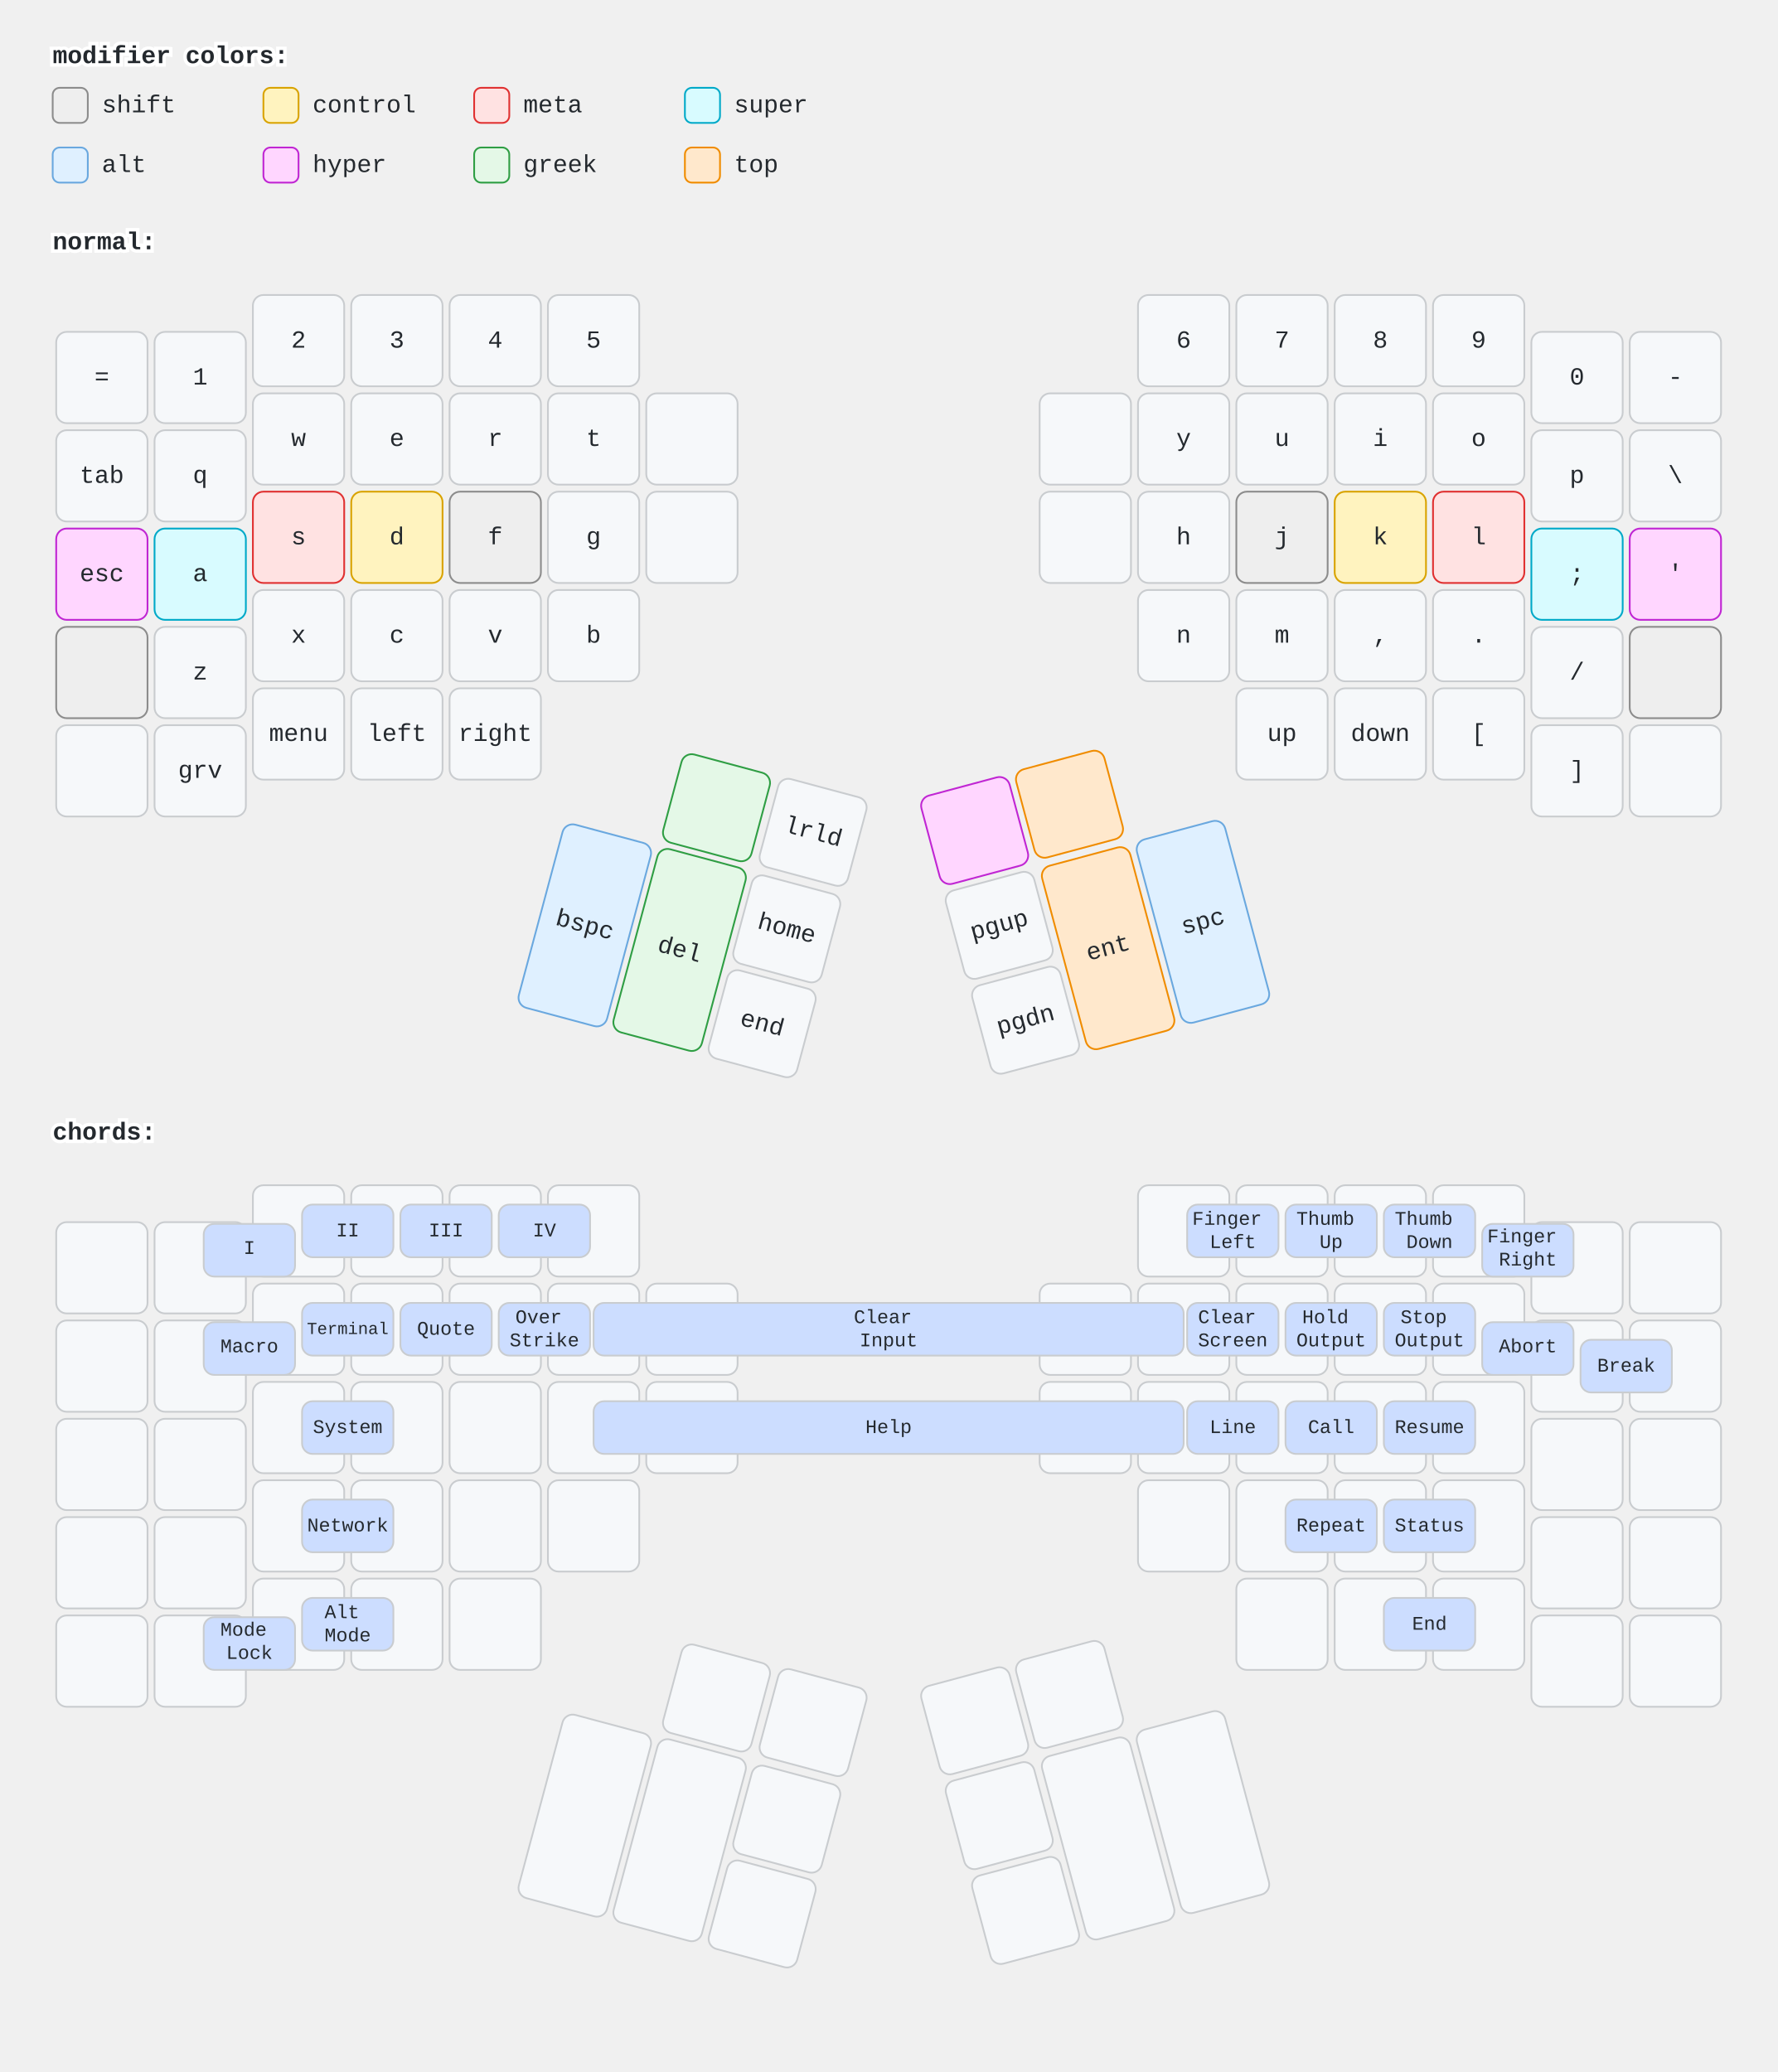
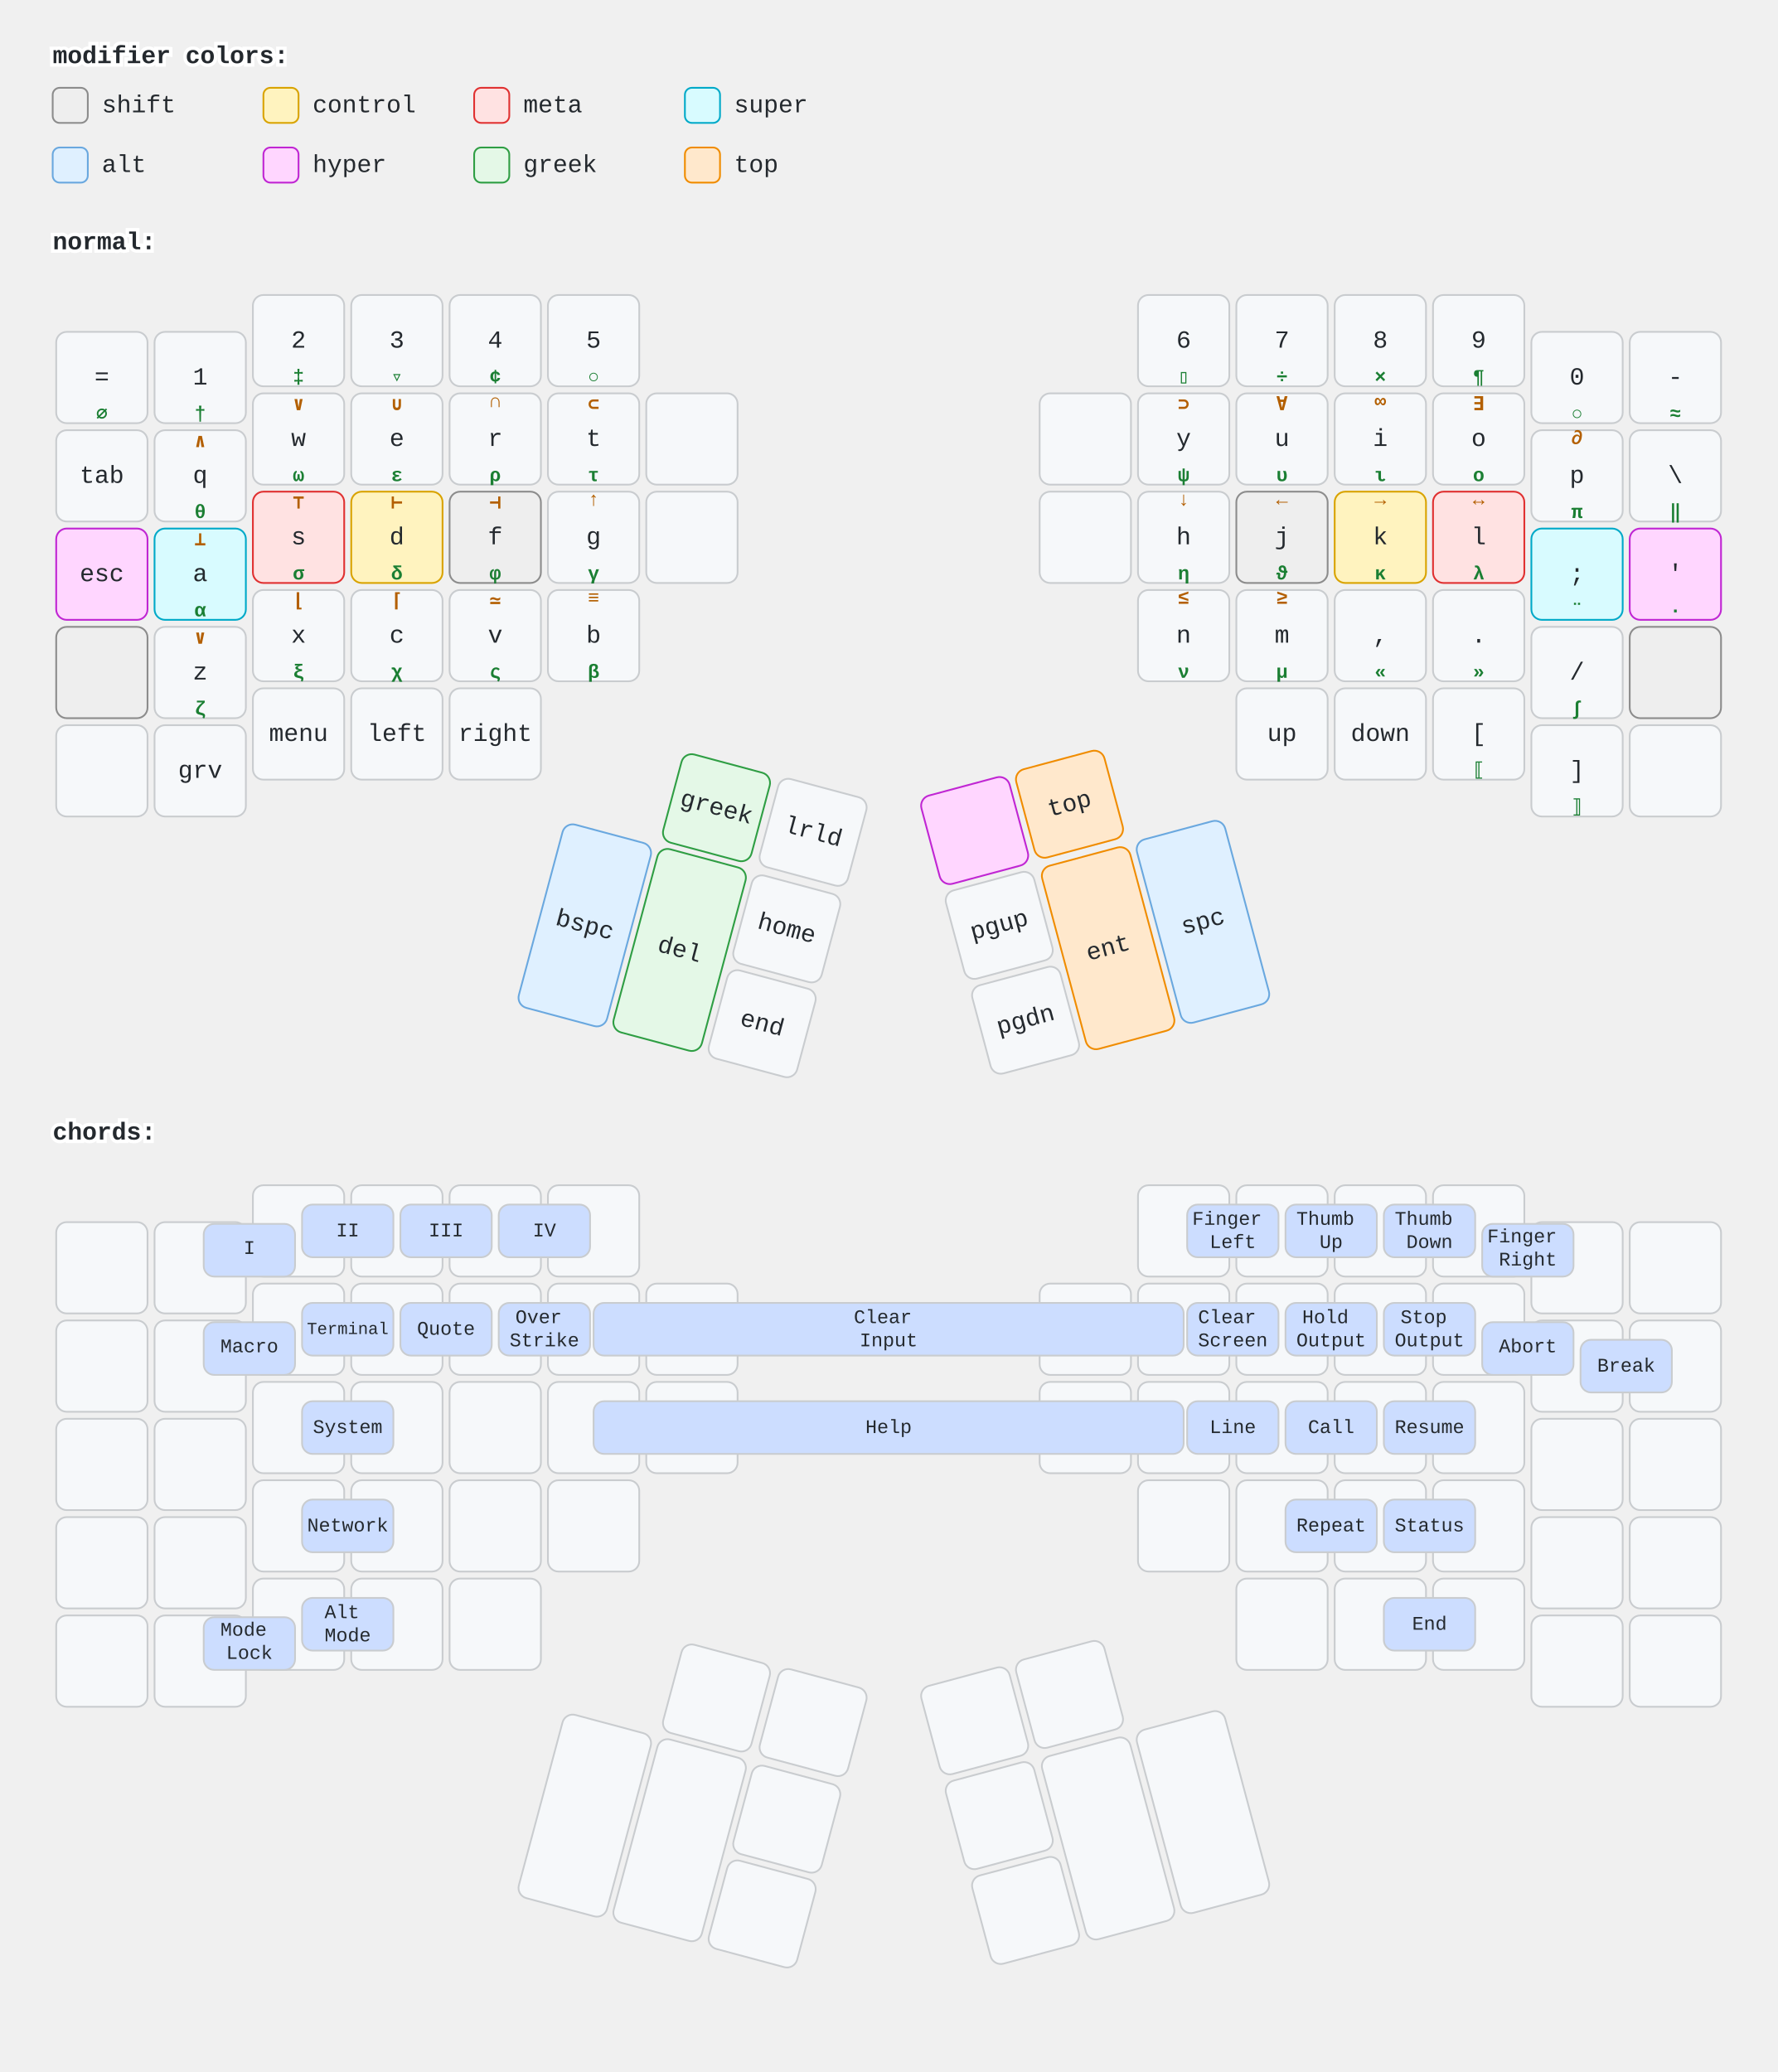
<svg xmlns="http://www.w3.org/2000/svg" width="1012" height="1180" viewBox="0 -110 1012 1180" class="keymap">
  <style>/* inherit to force styles through use tags */
svg path {
    fill: inherit;
}

/* font and background color specifications */
svg.keymap {
    font-family: SFMono-Regular,Consolas,Liberation Mono,Menlo,monospace;
    font-size: 14px;
    font-kerning: normal;
    text-rendering: optimizeLegibility;
    fill: #24292e;
}

/* default key styling */
rect.key {
    fill: #f6f8fa;
}

rect.key, rect.combo {
    stroke: #c9cccf;
    stroke-width: 1;
}

/* default key side styling, only used is draw_key_sides is set */
rect.side {
    filter: brightness(90%);
}

/* color accent for combo boxes */
rect.combo, rect.combo-separate {
    fill: #cdf;
}

/* color accent for held keys */
rect.held, rect.combo.held {
    fill: #fdd;
}

/* color accent for ghost (optional) keys */
rect.ghost, rect.combo.ghost {
    stroke-dasharray: 4, 4;
    stroke-width: 2;
}

text {
    text-anchor: middle;
    dominant-baseline: middle;
}

/* styling for layer labels */
text.label {
    font-weight: bold;
    text-anchor: start;
    stroke: white;
    stroke-width: 4;
    paint-order: stroke;
}

/* styling for optional footer */
text.footer {
    text-anchor: end;
    dominant-baseline: auto;
    stroke: white;
    stroke-width: 4;
    paint-order: stroke;
}

/* styling for combo tap, and key non-tap label text */
text.combo, text.hold, text.shifted, text.left, text.right {
    font-size: 11px;
}

text.hold {
    text-anchor: middle;
    dominant-baseline: auto;
}

text.shifted {
    text-anchor: middle;
    dominant-baseline: hanging;
}

text.left {
    text-anchor: start;
}

text.right {
    text-anchor: end;
}

text.layer-activator {
    text-decoration: underline;
}

/* styling for hold/shifted label text in combo box */
text.combo.hold, text.combo.shifted, text.combo.left, text.combo.right {
    font-size: 8px;
}

/* lighter symbol for transparent keys */
text.trans {
    fill: #7b7e81;
}

/* styling for combo dendrons */
path.combo {
    stroke-width: 1;
    stroke: gray;
    fill: none;
}

/* Start Tabler Icons Cleanup */
/* cannot use height/width with glyphs */
.icon-tabler &gt; path {
    fill: inherit;
    stroke: inherit;
    stroke-width: 2;
}
/* hide tabler's default box */
.icon-tabler &gt; path[stroke="none"][fill="none"] {
    visibility: hidden;
}
/* End Tabler Icons Cleanup */

rect.mod-shift { fill: #eeeeee; stroke: #8c8c8c; }
rect.mod-control { fill: #fff3bf; stroke: #d9a300; }
rect.mod-meta { fill: #ffe2e2; stroke: #e03131; }
rect.mod-super { fill: #d8fbff; stroke: #00a9c8; }
rect.mod-alt { fill: #dff0ff; stroke: #6aa8df; }
rect.mod-hyper { fill: #ffd6ff; stroke: #c026d3; }
rect.mod-greek { fill: #e4f8e7; stroke: #2f9e44; }
- rect.mod-top { fill: #ffe8cc; stroke: #f08c00; }</style>
+ rect.mod-top { fill: #ffe8cc; stroke: #f08c00; }
+ text.greek-legend { fill: #1b7f33; font-weight: 700; }
+ text.top-legend { fill: #b35f00; font-weight: 700; }</style>
  <g transform="translate(30, -78)" class="modifier-legend">
    <text x="0" y="0" class="label">modifier colors:</text>
    <rect x="0" y="18" width="20" height="20" rx="4" ry="4" fill="#eeeeee" stroke="#8c8c8c" stroke-width="1" />
    <text x="28" y="28" style="text-anchor:start; dominant-baseline:middle">shift</text>
    <rect x="120" y="18" width="20" height="20" rx="4" ry="4" fill="#fff3bf" stroke="#d9a300" stroke-width="1" />
    <text x="148" y="28" style="text-anchor:start; dominant-baseline:middle">control</text>
    <rect x="240" y="18" width="20" height="20" rx="4" ry="4" fill="#ffe2e2" stroke="#e03131" stroke-width="1" />
    <text x="268" y="28" style="text-anchor:start; dominant-baseline:middle">meta</text>
    <rect x="360" y="18" width="20" height="20" rx="4" ry="4" fill="#d8fbff" stroke="#00a9c8" stroke-width="1" />
    <text x="388" y="28" style="text-anchor:start; dominant-baseline:middle">super</text>
    <rect x="0" y="52" width="20" height="20" rx="4" ry="4" fill="#dff0ff" stroke="#6aa8df" stroke-width="1" />
    <text x="28" y="62" style="text-anchor:start; dominant-baseline:middle">alt</text>
    <rect x="120" y="52" width="20" height="20" rx="4" ry="4" fill="#ffd6ff" stroke="#c026d3" stroke-width="1" />
    <text x="148" y="62" style="text-anchor:start; dominant-baseline:middle">hyper</text>
    <rect x="240" y="52" width="20" height="20" rx="4" ry="4" fill="#e4f8e7" stroke="#2f9e44" stroke-width="1" />
    <text x="268" y="62" style="text-anchor:start; dominant-baseline:middle">greek</text>
    <rect x="360" y="52" width="20" height="20" rx="4" ry="4" fill="#ffe8cc" stroke="#f08c00" stroke-width="1" />
    <text x="388" y="62" style="text-anchor:start; dominant-baseline:middle">top</text>
  </g>
  <g transform="translate(30, 0)" class="layer-normal">
    <text x="0" y="28" class="label" id="normal">normal:</text>
    <g transform="translate(0, 56)">
      <g transform="translate(28, 49)" class="key keypos-0">
        <rect rx="6" ry="6" x="-26" y="-26" width="52" height="52" class="key" />
        <text x="0" y="0" class="key tap">=</text>
+         <text x="0" y="24" class="key hold greek-legend">∅</text>
      </g>
      <g transform="translate(84, 49)" class="key keypos-1">
        <rect rx="6" ry="6" x="-26" y="-26" width="52" height="52" class="key" />
        <text x="0" y="0" class="key tap">1</text>
+         <text x="0" y="24" class="key hold greek-legend">†</text>
      </g>
      <g transform="translate(140, 28)" class="key keypos-2">
        <rect rx="6" ry="6" x="-26" y="-26" width="52" height="52" class="key" />
        <text x="0" y="0" class="key tap">2</text>
+         <text x="0" y="24" class="key hold greek-legend">‡</text>
      </g>
      <g transform="translate(196, 28)" class="key keypos-3">
        <rect rx="6" ry="6" x="-26" y="-26" width="52" height="52" class="key" />
        <text x="0" y="0" class="key tap">3</text>
+         <text x="0" y="24" class="key hold greek-legend">▿</text>
      </g>
      <g transform="translate(252, 28)" class="key keypos-4">
        <rect rx="6" ry="6" x="-26" y="-26" width="52" height="52" class="key" />
        <text x="0" y="0" class="key tap">4</text>
+         <text x="0" y="24" class="key hold greek-legend">¢</text>
      </g>
      <g transform="translate(308, 28)" class="key keypos-5">
        <rect rx="6" ry="6" x="-26" y="-26" width="52" height="52" class="key" />
        <text x="0" y="0" class="key tap">5</text>
+         <text x="0" y="24" class="key hold greek-legend">○</text>
      </g>
      <g transform="translate(644, 28)" class="key keypos-6">
        <rect rx="6" ry="6" x="-26" y="-26" width="52" height="52" class="key" />
        <text x="0" y="0" class="key tap">6</text>
+         <text x="0" y="24" class="key hold greek-legend">▯</text>
      </g>
      <g transform="translate(700, 28)" class="key keypos-7">
        <rect rx="6" ry="6" x="-26" y="-26" width="52" height="52" class="key" />
        <text x="0" y="0" class="key tap">7</text>
+         <text x="0" y="24" class="key hold greek-legend">÷</text>
      </g>
      <g transform="translate(756, 28)" class="key keypos-8">
        <rect rx="6" ry="6" x="-26" y="-26" width="52" height="52" class="key" />
        <text x="0" y="0" class="key tap">8</text>
+         <text x="0" y="24" class="key hold greek-legend">×</text>
      </g>
      <g transform="translate(812, 28)" class="key keypos-9">
        <rect rx="6" ry="6" x="-26" y="-26" width="52" height="52" class="key" />
        <text x="0" y="0" class="key tap">9</text>
+         <text x="0" y="24" class="key hold greek-legend">¶</text>
      </g>
      <g transform="translate(868, 49)" class="key keypos-10">
        <rect rx="6" ry="6" x="-26" y="-26" width="52" height="52" class="key" />
        <text x="0" y="0" class="key tap">0</text>
+         <text x="0" y="24" class="key hold greek-legend">○</text>
      </g>
      <g transform="translate(924, 49)" class="key keypos-11">
        <rect rx="6" ry="6" x="-26" y="-26" width="52" height="52" class="key" />
        <text x="0" y="0" class="key tap">-</text>
+         <text x="0" y="24" class="key hold greek-legend">≈</text>
      </g>
      <g transform="translate(28, 105)" class="key keypos-12">
        <rect rx="6" ry="6" x="-26" y="-26" width="52" height="52" class="key" />
        <text x="0" y="0" class="key tap">tab</text>
      </g>
      <g transform="translate(84, 105)" class="key keypos-13">
        <rect rx="6" ry="6" x="-26" y="-26" width="52" height="52" class="key" />
        <text x="0" y="0" class="key tap">q</text>
+         <text x="0" y="24" class="key hold greek-legend">θ</text>
+         <text x="0" y="-24" class="key shifted top-legend">∧</text>
      </g>
      <g transform="translate(140, 84)" class="key keypos-14">
        <rect rx="6" ry="6" x="-26" y="-26" width="52" height="52" class="key" />
        <text x="0" y="0" class="key tap">w</text>
+         <text x="0" y="24" class="key hold greek-legend">ω</text>
+         <text x="0" y="-24" class="key shifted top-legend">∨</text>
      </g>
      <g transform="translate(196, 84)" class="key keypos-15">
        <rect rx="6" ry="6" x="-26" y="-26" width="52" height="52" class="key" />
        <text x="0" y="0" class="key tap">e</text>
+         <text x="0" y="24" class="key hold greek-legend">ε</text>
+         <text x="0" y="-24" class="key shifted top-legend">∪</text>
      </g>
      <g transform="translate(252, 84)" class="key keypos-16">
        <rect rx="6" ry="6" x="-26" y="-26" width="52" height="52" class="key" />
        <text x="0" y="0" class="key tap">r</text>
+         <text x="0" y="24" class="key hold greek-legend">ρ</text>
+         <text x="0" y="-24" class="key shifted top-legend">∩</text>
      </g>
      <g transform="translate(308, 84)" class="key keypos-17">
        <rect rx="6" ry="6" x="-26" y="-26" width="52" height="52" class="key" />
        <text x="0" y="0" class="key tap">t</text>
+         <text x="0" y="24" class="key hold greek-legend">τ</text>
+         <text x="0" y="-24" class="key shifted top-legend">⊂</text>
      </g>
      <g transform="translate(364, 84)" class="key keypos-18">
        <rect rx="6" ry="6" x="-26" y="-26" width="52" height="52" class="key" />
      </g>
      <g transform="translate(588, 84)" class="key keypos-19">
        <rect rx="6" ry="6" x="-26" y="-26" width="52" height="52" class="key" />
      </g>
      <g transform="translate(644, 84)" class="key keypos-20">
        <rect rx="6" ry="6" x="-26" y="-26" width="52" height="52" class="key" />
        <text x="0" y="0" class="key tap">y</text>
+         <text x="0" y="24" class="key hold greek-legend">ψ</text>
+         <text x="0" y="-24" class="key shifted top-legend">⊃</text>
      </g>
      <g transform="translate(700, 84)" class="key keypos-21">
        <rect rx="6" ry="6" x="-26" y="-26" width="52" height="52" class="key" />
        <text x="0" y="0" class="key tap">u</text>
+         <text x="0" y="24" class="key hold greek-legend">υ</text>
+         <text x="0" y="-24" class="key shifted top-legend">∀</text>
      </g>
      <g transform="translate(756, 84)" class="key keypos-22">
        <rect rx="6" ry="6" x="-26" y="-26" width="52" height="52" class="key" />
        <text x="0" y="0" class="key tap">i</text>
+         <text x="0" y="24" class="key hold greek-legend">ι</text>
+         <text x="0" y="-24" class="key shifted top-legend">∞</text>
      </g>
      <g transform="translate(812, 84)" class="key keypos-23">
        <rect rx="6" ry="6" x="-26" y="-26" width="52" height="52" class="key" />
        <text x="0" y="0" class="key tap">o</text>
+         <text x="0" y="24" class="key hold greek-legend">ο</text>
+         <text x="0" y="-24" class="key shifted top-legend">∃</text>
      </g>
      <g transform="translate(868, 105)" class="key keypos-24">
        <rect rx="6" ry="6" x="-26" y="-26" width="52" height="52" class="key" />
        <text x="0" y="0" class="key tap">p</text>
+         <text x="0" y="24" class="key hold greek-legend">π</text>
+         <text x="0" y="-24" class="key shifted top-legend">∂</text>
      </g>
      <g transform="translate(924, 105)" class="key keypos-25">
        <rect rx="6" ry="6" x="-26" y="-26" width="52" height="52" class="key" />
        <text x="0" y="0" class="key tap">\</text>
+         <text x="0" y="24" class="key hold greek-legend">‖</text>
      </g>
      <g transform="translate(28, 161)" class="key mod-hyper keypos-26">
        <rect rx="6" ry="6" x="-26" y="-26" width="52" height="52" class="key mod-hyper" />
        <text x="0" y="0" class="key mod-hyper tap">esc</text>
      </g>
      <g transform="translate(84, 161)" class="key mod-super keypos-27">
        <rect rx="6" ry="6" x="-26" y="-26" width="52" height="52" class="key mod-super" />
        <text x="0" y="0" class="key mod-super tap">a</text>
+         <text x="0" y="24" class="key mod-super hold greek-legend">α</text>
+         <text x="0" y="-24" class="key mod-super shifted top-legend">⊥</text>
      </g>
      <g transform="translate(140, 140)" class="key mod-meta keypos-28">
        <rect rx="6" ry="6" x="-26" y="-26" width="52" height="52" class="key mod-meta" />
        <text x="0" y="0" class="key mod-meta tap">s</text>
+         <text x="0" y="24" class="key mod-meta hold greek-legend">σ</text>
+         <text x="0" y="-24" class="key mod-meta shifted top-legend">⊤</text>
      </g>
      <g transform="translate(196, 140)" class="key mod-control keypos-29">
        <rect rx="6" ry="6" x="-26" y="-26" width="52" height="52" class="key mod-control" />
        <text x="0" y="0" class="key mod-control tap">d</text>
+         <text x="0" y="24" class="key mod-control hold greek-legend">δ</text>
+         <text x="0" y="-24" class="key mod-control shifted top-legend">⊢</text>
      </g>
      <g transform="translate(252, 140)" class="key mod-shift keypos-30">
        <rect rx="6" ry="6" x="-26" y="-26" width="52" height="52" class="key mod-shift" />
        <text x="0" y="0" class="key mod-shift tap">f</text>
+         <text x="0" y="24" class="key mod-shift hold greek-legend">φ</text>
+         <text x="0" y="-24" class="key mod-shift shifted top-legend">⊣</text>
      </g>
      <g transform="translate(308, 140)" class="key keypos-31">
        <rect rx="6" ry="6" x="-26" y="-26" width="52" height="52" class="key" />
        <text x="0" y="0" class="key tap">g</text>
+         <text x="0" y="24" class="key hold greek-legend">γ</text>
+         <text x="0" y="-24" class="key shifted top-legend">↑</text>
      </g>
      <g transform="translate(364, 140)" class="key keypos-32">
        <rect rx="6" ry="6" x="-26" y="-26" width="52" height="52" class="key" />
      </g>
      <g transform="translate(588, 140)" class="key keypos-33">
        <rect rx="6" ry="6" x="-26" y="-26" width="52" height="52" class="key" />
      </g>
      <g transform="translate(644, 140)" class="key keypos-34">
        <rect rx="6" ry="6" x="-26" y="-26" width="52" height="52" class="key" />
        <text x="0" y="0" class="key tap">h</text>
+         <text x="0" y="24" class="key hold greek-legend">η</text>
+         <text x="0" y="-24" class="key shifted top-legend">↓</text>
      </g>
      <g transform="translate(700, 140)" class="key mod-shift keypos-35">
        <rect rx="6" ry="6" x="-26" y="-26" width="52" height="52" class="key mod-shift" />
        <text x="0" y="0" class="key mod-shift tap">j</text>
+         <text x="0" y="24" class="key mod-shift hold greek-legend">ϑ</text>
+         <text x="0" y="-24" class="key mod-shift shifted top-legend">←</text>
      </g>
      <g transform="translate(756, 140)" class="key mod-control keypos-36">
        <rect rx="6" ry="6" x="-26" y="-26" width="52" height="52" class="key mod-control" />
        <text x="0" y="0" class="key mod-control tap">k</text>
+         <text x="0" y="24" class="key mod-control hold greek-legend">κ</text>
+         <text x="0" y="-24" class="key mod-control shifted top-legend">→</text>
      </g>
      <g transform="translate(812, 140)" class="key mod-meta keypos-37">
        <rect rx="6" ry="6" x="-26" y="-26" width="52" height="52" class="key mod-meta" />
        <text x="0" y="0" class="key mod-meta tap">l</text>
+         <text x="0" y="24" class="key mod-meta hold greek-legend">λ</text>
+         <text x="0" y="-24" class="key mod-meta shifted top-legend">↔</text>
      </g>
      <g transform="translate(868, 161)" class="key mod-super keypos-38">
        <rect rx="6" ry="6" x="-26" y="-26" width="52" height="52" class="key mod-super" />
        <text x="0" y="0" class="key mod-super tap">;</text>
+         <text x="0" y="24" class="key mod-super hold greek-legend">¨</text>
      </g>
      <g transform="translate(924, 161)" class="key mod-hyper keypos-39">
        <rect rx="6" ry="6" x="-26" y="-26" width="52" height="52" class="key mod-hyper" />
        <text x="0" y="0" class="key mod-hyper tap">'</text>
+         <text x="0" y="24" class="key mod-hyper hold greek-legend">·</text>
      </g>
      <g transform="translate(28, 217)" class="key mod-shift keypos-40">
        <rect rx="6" ry="6" x="-26" y="-26" width="52" height="52" class="key mod-shift" />
      </g>
      <g transform="translate(84, 217)" class="key keypos-41">
        <rect rx="6" ry="6" x="-26" y="-26" width="52" height="52" class="key" />
        <text x="0" y="0" class="key tap">z</text>
+         <text x="0" y="24" class="key hold greek-legend">ζ</text>
+         <text x="0" y="-24" class="key shifted top-legend">∨</text>
      </g>
      <g transform="translate(140, 196)" class="key keypos-42">
        <rect rx="6" ry="6" x="-26" y="-26" width="52" height="52" class="key" />
        <text x="0" y="0" class="key tap">x</text>
+         <text x="0" y="24" class="key hold greek-legend">ξ</text>
+         <text x="0" y="-24" class="key shifted top-legend">⌊</text>
      </g>
      <g transform="translate(196, 196)" class="key keypos-43">
        <rect rx="6" ry="6" x="-26" y="-26" width="52" height="52" class="key" />
        <text x="0" y="0" class="key tap">c</text>
+         <text x="0" y="24" class="key hold greek-legend">χ</text>
+         <text x="0" y="-24" class="key shifted top-legend">⌈</text>
      </g>
      <g transform="translate(252, 196)" class="key keypos-44">
        <rect rx="6" ry="6" x="-26" y="-26" width="52" height="52" class="key" />
        <text x="0" y="0" class="key tap">v</text>
+         <text x="0" y="24" class="key hold greek-legend">ς</text>
+         <text x="0" y="-24" class="key shifted top-legend">≃</text>
      </g>
      <g transform="translate(308, 196)" class="key keypos-45">
        <rect rx="6" ry="6" x="-26" y="-26" width="52" height="52" class="key" />
        <text x="0" y="0" class="key tap">b</text>
+         <text x="0" y="24" class="key hold greek-legend">β</text>
+         <text x="0" y="-24" class="key shifted top-legend">≡</text>
      </g>
      <g transform="translate(644, 196)" class="key keypos-46">
        <rect rx="6" ry="6" x="-26" y="-26" width="52" height="52" class="key" />
        <text x="0" y="0" class="key tap">n</text>
+         <text x="0" y="24" class="key hold greek-legend">ν</text>
+         <text x="0" y="-24" class="key shifted top-legend">≤</text>
      </g>
      <g transform="translate(700, 196)" class="key keypos-47">
        <rect rx="6" ry="6" x="-26" y="-26" width="52" height="52" class="key" />
        <text x="0" y="0" class="key tap">m</text>
+         <text x="0" y="24" class="key hold greek-legend">μ</text>
+         <text x="0" y="-24" class="key shifted top-legend">≥</text>
      </g>
      <g transform="translate(756, 196)" class="key keypos-48">
        <rect rx="6" ry="6" x="-26" y="-26" width="52" height="52" class="key" />
        <text x="0" y="0" class="key tap">,</text>
+         <text x="0" y="24" class="key hold greek-legend">«</text>
      </g>
      <g transform="translate(812, 196)" class="key keypos-49">
        <rect rx="6" ry="6" x="-26" y="-26" width="52" height="52" class="key" />
        <text x="0" y="0" class="key tap">.</text>
+         <text x="0" y="24" class="key hold greek-legend">»</text>
      </g>
      <g transform="translate(868, 217)" class="key keypos-50">
        <rect rx="6" ry="6" x="-26" y="-26" width="52" height="52" class="key" />
        <text x="0" y="0" class="key tap">/</text>
+         <text x="0" y="24" class="key hold greek-legend">∫</text>
      </g>
      <g transform="translate(924, 217)" class="key mod-shift keypos-51">
        <rect rx="6" ry="6" x="-26" y="-26" width="52" height="52" class="key mod-shift" />
      </g>
      <g transform="translate(28, 273)" class="key keypos-52">
        <rect rx="6" ry="6" x="-26" y="-26" width="52" height="52" class="key" />
      </g>
      <g transform="translate(84, 273)" class="key keypos-53">
        <rect rx="6" ry="6" x="-26" y="-26" width="52" height="52" class="key" />
        <text x="0" y="0" class="key tap">grv</text>
      </g>
      <g transform="translate(140, 252)" class="key keypos-54">
        <rect rx="6" ry="6" x="-26" y="-26" width="52" height="52" class="key" />
        <text x="0" y="0" class="key tap">menu</text>
      </g>
      <g transform="translate(196, 252)" class="key keypos-55">
        <rect rx="6" ry="6" x="-26" y="-26" width="52" height="52" class="key" />
        <text x="0" y="0" class="key tap">left</text>
      </g>
      <g transform="translate(252, 252)" class="key keypos-56">
        <rect rx="6" ry="6" x="-26" y="-26" width="52" height="52" class="key" />
        <text x="0" y="0" class="key tap">right</text>
      </g>
      <g transform="translate(700, 252)" class="key keypos-57">
        <rect rx="6" ry="6" x="-26" y="-26" width="52" height="52" class="key" />
        <text x="0" y="0" class="key tap">up</text>
      </g>
      <g transform="translate(756, 252)" class="key keypos-58">
        <rect rx="6" ry="6" x="-26" y="-26" width="52" height="52" class="key" />
        <text x="0" y="0" class="key tap">down</text>
      </g>
      <g transform="translate(812, 252)" class="key keypos-59">
        <rect rx="6" ry="6" x="-26" y="-26" width="52" height="52" class="key" />
        <text x="0" y="0" class="key tap">[</text>
+         <text x="0" y="24" class="key hold greek-legend">⟦</text>
      </g>
      <g transform="translate(868, 273)" class="key keypos-60">
        <rect rx="6" ry="6" x="-26" y="-26" width="52" height="52" class="key" />
        <text x="0" y="0" class="key tap">]</text>
+         <text x="0" y="24" class="key hold greek-legend">⟧</text>
      </g>
      <g transform="translate(924, 273)" class="key keypos-61">
        <rect rx="6" ry="6" x="-26" y="-26" width="52" height="52" class="key" />
      </g>
      <g transform="translate(378, 294) rotate(15.0)" class="key mod-greek keypos-62">
        <rect rx="6" ry="6" x="-26" y="-26" width="52" height="52" class="key mod-greek" />
+         <text x="0" y="0" class="key mod-greek tap">greek</text>
      </g>
      <g transform="translate(433, 308) rotate(15.0)" class="key keypos-63">
        <rect rx="6" ry="6" x="-26" y="-26" width="52" height="52" class="key" />
        <text x="0" y="0" class="key tap">lrld</text>
      </g>
      <g transform="translate(525, 307) rotate(-15.0)" class="key mod-hyper keypos-64">
        <rect rx="6" ry="6" x="-26" y="-26" width="52" height="52" class="key mod-hyper" />
      </g>
      <g transform="translate(579, 292) rotate(-15.0)" class="key mod-top keypos-65">
        <rect rx="6" ry="6" x="-26" y="-26" width="52" height="52" class="key mod-top" />
+         <text x="0" y="0" class="key mod-top tap">top</text>
      </g>
      <g transform="translate(303, 361) rotate(15.0)" class="key mod-alt keypos-66">
        <rect rx="6" ry="6" x="-26" y="-54" width="52" height="108" class="key mod-alt" />
        <text x="0" y="0" class="key mod-alt tap">bspc</text>
      </g>
      <g transform="translate(357, 375) rotate(15.0)" class="key mod-greek keypos-67">
        <rect rx="6" ry="6" x="-26" y="-54" width="52" height="108" class="key mod-greek" />
        <text x="0" y="0" class="key mod-greek tap">del</text>
      </g>
      <g transform="translate(418, 363) rotate(15.0)" class="key keypos-68">
        <rect rx="6" ry="6" x="-26" y="-26" width="52" height="52" class="key" />
        <text x="0" y="0" class="key tap">home</text>
      </g>
      <g transform="translate(404, 417) rotate(15.0)" class="key keypos-69">
        <rect rx="6" ry="6" x="-26" y="-26" width="52" height="52" class="key" />
        <text x="0" y="0" class="key tap">end</text>
      </g>
      <g transform="translate(539, 361) rotate(-15.0)" class="key keypos-70">
        <rect rx="6" ry="6" x="-26" y="-26" width="52" height="52" class="key" />
        <text x="0" y="0" class="key tap">pgup</text>
      </g>
      <g transform="translate(554, 415) rotate(-15.0)" class="key keypos-71">
        <rect rx="6" ry="6" x="-26" y="-26" width="52" height="52" class="key" />
        <text x="0" y="0" class="key tap">pgdn</text>
      </g>
      <g transform="translate(601, 374) rotate(-15.0)" class="key mod-top keypos-72">
        <rect rx="6" ry="6" x="-26" y="-54" width="52" height="108" class="key mod-top" />
        <text x="0" y="0" class="key mod-top tap">ent</text>
      </g>
      <g transform="translate(655, 359) rotate(-15.0)" class="key mod-alt keypos-73">
        <rect rx="6" ry="6" x="-26" y="-54" width="52" height="108" class="key mod-alt" />
        <text x="0" y="0" class="key mod-alt tap">spc</text>
      </g>
    </g>
  </g>
  <g transform="translate(30, 507)" class="layer-chords">
    <text x="0" y="28" class="label" id="chords">chords:</text>
    <g transform="translate(0, 56)">
      <g transform="translate(28, 49)" class="key keypos-0">
        <rect rx="6" ry="6" x="-26" y="-26" width="52" height="52" class="key" />
      </g>
      <g transform="translate(84, 49)" class="key keypos-1">
        <rect rx="6" ry="6" x="-26" y="-26" width="52" height="52" class="key" />
      </g>
      <g transform="translate(140, 28)" class="key keypos-2">
        <rect rx="6" ry="6" x="-26" y="-26" width="52" height="52" class="key" />
      </g>
      <g transform="translate(196, 28)" class="key keypos-3">
        <rect rx="6" ry="6" x="-26" y="-26" width="52" height="52" class="key" />
      </g>
      <g transform="translate(252, 28)" class="key keypos-4">
        <rect rx="6" ry="6" x="-26" y="-26" width="52" height="52" class="key" />
      </g>
      <g transform="translate(308, 28)" class="key keypos-5">
        <rect rx="6" ry="6" x="-26" y="-26" width="52" height="52" class="key" />
      </g>
      <g transform="translate(644, 28)" class="key keypos-6">
        <rect rx="6" ry="6" x="-26" y="-26" width="52" height="52" class="key" />
      </g>
      <g transform="translate(700, 28)" class="key keypos-7">
        <rect rx="6" ry="6" x="-26" y="-26" width="52" height="52" class="key" />
      </g>
      <g transform="translate(756, 28)" class="key keypos-8">
        <rect rx="6" ry="6" x="-26" y="-26" width="52" height="52" class="key" />
      </g>
      <g transform="translate(812, 28)" class="key keypos-9">
        <rect rx="6" ry="6" x="-26" y="-26" width="52" height="52" class="key" />
      </g>
      <g transform="translate(868, 49)" class="key keypos-10">
        <rect rx="6" ry="6" x="-26" y="-26" width="52" height="52" class="key" />
      </g>
      <g transform="translate(924, 49)" class="key keypos-11">
        <rect rx="6" ry="6" x="-26" y="-26" width="52" height="52" class="key" />
      </g>
      <g transform="translate(28, 105)" class="key keypos-12">
        <rect rx="6" ry="6" x="-26" y="-26" width="52" height="52" class="key" />
      </g>
      <g transform="translate(84, 105)" class="key keypos-13">
        <rect rx="6" ry="6" x="-26" y="-26" width="52" height="52" class="key" />
      </g>
      <g transform="translate(140, 84)" class="key keypos-14">
        <rect rx="6" ry="6" x="-26" y="-26" width="52" height="52" class="key" />
      </g>
      <g transform="translate(196, 84)" class="key keypos-15">
        <rect rx="6" ry="6" x="-26" y="-26" width="52" height="52" class="key" />
      </g>
      <g transform="translate(252, 84)" class="key keypos-16">
        <rect rx="6" ry="6" x="-26" y="-26" width="52" height="52" class="key" />
      </g>
      <g transform="translate(308, 84)" class="key keypos-17">
        <rect rx="6" ry="6" x="-26" y="-26" width="52" height="52" class="key" />
      </g>
      <g transform="translate(364, 84)" class="key keypos-18">
        <rect rx="6" ry="6" x="-26" y="-26" width="52" height="52" class="key" />
      </g>
      <g transform="translate(588, 84)" class="key keypos-19">
        <rect rx="6" ry="6" x="-26" y="-26" width="52" height="52" class="key" />
      </g>
      <g transform="translate(644, 84)" class="key keypos-20">
        <rect rx="6" ry="6" x="-26" y="-26" width="52" height="52" class="key" />
      </g>
      <g transform="translate(700, 84)" class="key keypos-21">
        <rect rx="6" ry="6" x="-26" y="-26" width="52" height="52" class="key" />
      </g>
      <g transform="translate(756, 84)" class="key keypos-22">
        <rect rx="6" ry="6" x="-26" y="-26" width="52" height="52" class="key" />
      </g>
      <g transform="translate(812, 84)" class="key keypos-23">
        <rect rx="6" ry="6" x="-26" y="-26" width="52" height="52" class="key" />
      </g>
      <g transform="translate(868, 105)" class="key keypos-24">
        <rect rx="6" ry="6" x="-26" y="-26" width="52" height="52" class="key" />
      </g>
      <g transform="translate(924, 105)" class="key keypos-25">
        <rect rx="6" ry="6" x="-26" y="-26" width="52" height="52" class="key" />
      </g>
      <g transform="translate(28, 161)" class="key keypos-26">
        <rect rx="6" ry="6" x="-26" y="-26" width="52" height="52" class="key" />
      </g>
      <g transform="translate(84, 161)" class="key keypos-27">
        <rect rx="6" ry="6" x="-26" y="-26" width="52" height="52" class="key" />
      </g>
      <g transform="translate(140, 140)" class="key keypos-28">
        <rect rx="6" ry="6" x="-26" y="-26" width="52" height="52" class="key" />
      </g>
      <g transform="translate(196, 140)" class="key keypos-29">
        <rect rx="6" ry="6" x="-26" y="-26" width="52" height="52" class="key" />
      </g>
      <g transform="translate(252, 140)" class="key keypos-30">
        <rect rx="6" ry="6" x="-26" y="-26" width="52" height="52" class="key" />
      </g>
      <g transform="translate(308, 140)" class="key keypos-31">
        <rect rx="6" ry="6" x="-26" y="-26" width="52" height="52" class="key" />
      </g>
      <g transform="translate(364, 140)" class="key keypos-32">
        <rect rx="6" ry="6" x="-26" y="-26" width="52" height="52" class="key" />
      </g>
      <g transform="translate(588, 140)" class="key keypos-33">
        <rect rx="6" ry="6" x="-26" y="-26" width="52" height="52" class="key" />
      </g>
      <g transform="translate(644, 140)" class="key keypos-34">
        <rect rx="6" ry="6" x="-26" y="-26" width="52" height="52" class="key" />
      </g>
      <g transform="translate(700, 140)" class="key keypos-35">
        <rect rx="6" ry="6" x="-26" y="-26" width="52" height="52" class="key" />
      </g>
      <g transform="translate(756, 140)" class="key keypos-36">
        <rect rx="6" ry="6" x="-26" y="-26" width="52" height="52" class="key" />
      </g>
      <g transform="translate(812, 140)" class="key keypos-37">
        <rect rx="6" ry="6" x="-26" y="-26" width="52" height="52" class="key" />
      </g>
      <g transform="translate(868, 161)" class="key keypos-38">
        <rect rx="6" ry="6" x="-26" y="-26" width="52" height="52" class="key" />
      </g>
      <g transform="translate(924, 161)" class="key keypos-39">
        <rect rx="6" ry="6" x="-26" y="-26" width="52" height="52" class="key" />
      </g>
      <g transform="translate(28, 217)" class="key keypos-40">
        <rect rx="6" ry="6" x="-26" y="-26" width="52" height="52" class="key" />
      </g>
      <g transform="translate(84, 217)" class="key keypos-41">
        <rect rx="6" ry="6" x="-26" y="-26" width="52" height="52" class="key" />
      </g>
      <g transform="translate(140, 196)" class="key keypos-42">
        <rect rx="6" ry="6" x="-26" y="-26" width="52" height="52" class="key" />
      </g>
      <g transform="translate(196, 196)" class="key keypos-43">
        <rect rx="6" ry="6" x="-26" y="-26" width="52" height="52" class="key" />
      </g>
      <g transform="translate(252, 196)" class="key keypos-44">
        <rect rx="6" ry="6" x="-26" y="-26" width="52" height="52" class="key" />
      </g>
      <g transform="translate(308, 196)" class="key keypos-45">
        <rect rx="6" ry="6" x="-26" y="-26" width="52" height="52" class="key" />
      </g>
      <g transform="translate(644, 196)" class="key keypos-46">
        <rect rx="6" ry="6" x="-26" y="-26" width="52" height="52" class="key" />
      </g>
      <g transform="translate(700, 196)" class="key keypos-47">
        <rect rx="6" ry="6" x="-26" y="-26" width="52" height="52" class="key" />
      </g>
      <g transform="translate(756, 196)" class="key keypos-48">
        <rect rx="6" ry="6" x="-26" y="-26" width="52" height="52" class="key" />
      </g>
      <g transform="translate(812, 196)" class="key keypos-49">
        <rect rx="6" ry="6" x="-26" y="-26" width="52" height="52" class="key" />
      </g>
      <g transform="translate(868, 217)" class="key keypos-50">
        <rect rx="6" ry="6" x="-26" y="-26" width="52" height="52" class="key" />
      </g>
      <g transform="translate(924, 217)" class="key keypos-51">
        <rect rx="6" ry="6" x="-26" y="-26" width="52" height="52" class="key" />
      </g>
      <g transform="translate(28, 273)" class="key keypos-52">
        <rect rx="6" ry="6" x="-26" y="-26" width="52" height="52" class="key" />
      </g>
      <g transform="translate(84, 273)" class="key keypos-53">
        <rect rx="6" ry="6" x="-26" y="-26" width="52" height="52" class="key" />
      </g>
      <g transform="translate(140, 252)" class="key keypos-54">
        <rect rx="6" ry="6" x="-26" y="-26" width="52" height="52" class="key" />
      </g>
      <g transform="translate(196, 252)" class="key keypos-55">
        <rect rx="6" ry="6" x="-26" y="-26" width="52" height="52" class="key" />
      </g>
      <g transform="translate(252, 252)" class="key keypos-56">
        <rect rx="6" ry="6" x="-26" y="-26" width="52" height="52" class="key" />
      </g>
      <g transform="translate(700, 252)" class="key keypos-57">
        <rect rx="6" ry="6" x="-26" y="-26" width="52" height="52" class="key" />
      </g>
      <g transform="translate(756, 252)" class="key keypos-58">
        <rect rx="6" ry="6" x="-26" y="-26" width="52" height="52" class="key" />
      </g>
      <g transform="translate(812, 252)" class="key keypos-59">
        <rect rx="6" ry="6" x="-26" y="-26" width="52" height="52" class="key" />
      </g>
      <g transform="translate(868, 273)" class="key keypos-60">
        <rect rx="6" ry="6" x="-26" y="-26" width="52" height="52" class="key" />
      </g>
      <g transform="translate(924, 273)" class="key keypos-61">
        <rect rx="6" ry="6" x="-26" y="-26" width="52" height="52" class="key" />
      </g>
      <g transform="translate(378, 294) rotate(15.0)" class="key keypos-62">
        <rect rx="6" ry="6" x="-26" y="-26" width="52" height="52" class="key" />
      </g>
      <g transform="translate(433, 308) rotate(15.0)" class="key keypos-63">
        <rect rx="6" ry="6" x="-26" y="-26" width="52" height="52" class="key" />
      </g>
      <g transform="translate(525, 307) rotate(-15.0)" class="key keypos-64">
        <rect rx="6" ry="6" x="-26" y="-26" width="52" height="52" class="key" />
      </g>
      <g transform="translate(579, 292) rotate(-15.0)" class="key keypos-65">
        <rect rx="6" ry="6" x="-26" y="-26" width="52" height="52" class="key" />
      </g>
      <g transform="translate(303, 361) rotate(15.0)" class="key keypos-66">
        <rect rx="6" ry="6" x="-26" y="-54" width="52" height="108" class="key" />
      </g>
      <g transform="translate(357, 375) rotate(15.0)" class="key keypos-67">
        <rect rx="6" ry="6" x="-26" y="-54" width="52" height="108" class="key" />
      </g>
      <g transform="translate(418, 363) rotate(15.0)" class="key keypos-68">
        <rect rx="6" ry="6" x="-26" y="-26" width="52" height="52" class="key" />
      </g>
      <g transform="translate(404, 417) rotate(15.0)" class="key keypos-69">
        <rect rx="6" ry="6" x="-26" y="-26" width="52" height="52" class="key" />
      </g>
      <g transform="translate(539, 361) rotate(-15.0)" class="key keypos-70">
        <rect rx="6" ry="6" x="-26" y="-26" width="52" height="52" class="key" />
      </g>
      <g transform="translate(554, 415) rotate(-15.0)" class="key keypos-71">
        <rect rx="6" ry="6" x="-26" y="-26" width="52" height="52" class="key" />
      </g>
      <g transform="translate(601, 374) rotate(-15.0)" class="key keypos-72">
        <rect rx="6" ry="6" x="-26" y="-54" width="52" height="108" class="key" />
      </g>
      <g transform="translate(655, 359) rotate(-15.0)" class="key keypos-73">
        <rect rx="6" ry="6" x="-26" y="-54" width="52" height="108" class="key" />
      </g>
      <g class="combo combopos-0">
        <rect rx="6" ry="6" x="86" y="24" width="52" height="30" class="combo" />
        <text x="112" y="38" class="combo tap">I</text>
      </g>
      <g class="combo combopos-1">
        <rect rx="6" ry="6" x="142" y="13" width="52" height="30" class="combo" />
        <text x="168" y="28" class="combo tap">II</text>
      </g>
      <g class="combo combopos-2">
        <rect rx="6" ry="6" x="198" y="13" width="52" height="30" class="combo" />
        <text x="224" y="28" class="combo tap">III</text>
      </g>
      <g class="combo combopos-3">
        <rect rx="6" ry="6" x="254" y="13" width="52" height="30" class="combo" />
        <text x="280" y="28" class="combo tap">IV</text>
      </g>
      <g class="combo combopos-4">
        <rect rx="6" ry="6" x="646" y="13" width="52" height="30" class="combo" />
        <text x="672" y="28" class="combo tap">
          <tspan x="672" dy="-0.6em">Finger</tspan>
          <tspan x="672" dy="1.2em">Left</tspan>
        </text>
      </g>
      <g class="combo combopos-5">
        <rect rx="6" ry="6" x="702" y="13" width="52" height="30" class="combo" />
        <text x="728" y="28" class="combo tap">
          <tspan x="728" dy="-0.6em">Thumb</tspan>
          <tspan x="728" dy="1.2em">Up</tspan>
        </text>
      </g>
      <g class="combo combopos-6">
        <rect rx="6" ry="6" x="758" y="13" width="52" height="30" class="combo" />
        <text x="784" y="28" class="combo tap">
          <tspan x="784" dy="-0.6em">Thumb</tspan>
          <tspan x="784" dy="1.2em">Down</tspan>
        </text>
      </g>
      <g class="combo combopos-7">
        <rect rx="6" ry="6" x="814" y="24" width="52" height="30" class="combo" />
        <text x="840" y="38" class="combo tap">
          <tspan x="840" dy="-0.6em">Finger</tspan>
          <tspan x="840" dy="1.2em">Right</tspan>
        </text>
      </g>
      <g class="combo combopos-8">
        <rect rx="6" ry="6" x="86" y="80" width="52" height="30" class="combo" />
        <text x="112" y="94" class="combo tap">Macro</text>
      </g>
      <g class="combo combopos-9">
        <rect rx="6" ry="6" x="142" y="69" width="52" height="30" class="combo" />
        <text x="168" y="84" class="combo tap">
          <tspan style="font-size: 88%">Terminal</tspan>
        </text>
      </g>
      <g class="combo combopos-10">
        <rect rx="6" ry="6" x="198" y="69" width="52" height="30" class="combo" />
        <text x="224" y="84" class="combo tap">Quote</text>
      </g>
      <g class="combo combopos-11">
        <rect rx="6" ry="6" x="254" y="69" width="52" height="30" class="combo" />
        <text x="280" y="84" class="combo tap">
          <tspan x="280" dy="-0.6em">Over</tspan>
          <tspan x="280" dy="1.2em">Strike</tspan>
        </text>
      </g>
      <g class="combo combopos-12">
        <rect rx="6" ry="6" x="308" y="69" width="336" height="30" class="combo" />
        <text x="476" y="84" class="combo tap">
          <tspan x="476" dy="-0.6em">Clear</tspan>
          <tspan x="476" dy="1.2em">Input</tspan>
        </text>
      </g>
      <g class="combo combopos-13">
        <rect rx="6" ry="6" x="646" y="69" width="52" height="30" class="combo" />
        <text x="672" y="84" class="combo tap">
          <tspan x="672" dy="-0.6em">Clear</tspan>
          <tspan x="672" dy="1.2em">Screen</tspan>
        </text>
      </g>
      <g class="combo combopos-14">
        <rect rx="6" ry="6" x="702" y="69" width="52" height="30" class="combo" />
        <text x="728" y="84" class="combo tap">
          <tspan x="728" dy="-0.6em">Hold</tspan>
          <tspan x="728" dy="1.2em">Output</tspan>
        </text>
      </g>
      <g class="combo combopos-15">
        <rect rx="6" ry="6" x="758" y="69" width="52" height="30" class="combo" />
        <text x="784" y="84" class="combo tap">
          <tspan x="784" dy="-0.6em">Stop</tspan>
          <tspan x="784" dy="1.2em">Output</tspan>
        </text>
      </g>
      <g class="combo combopos-16">
        <rect rx="6" ry="6" x="814" y="80" width="52" height="30" class="combo" />
        <text x="840" y="94" class="combo tap">Abort</text>
      </g>
      <g class="combo combopos-17">
        <rect rx="6" ry="6" x="870" y="90" width="52" height="30" class="combo" />
        <text x="896" y="105" class="combo tap">Break</text>
      </g>
      <g class="combo combopos-18">
        <rect rx="6" ry="6" x="142" y="125" width="52" height="30" class="combo" />
        <text x="168" y="140" class="combo tap">System</text>
      </g>
      <g class="combo combopos-19">
        <rect rx="6" ry="6" x="142" y="181" width="52" height="30" class="combo" />
        <text x="168" y="196" class="combo tap">Network</text>
      </g>
      <g class="combo combopos-20">
        <rect rx="6" ry="6" x="142" y="237" width="52" height="30" class="combo" />
        <text x="168" y="252" class="combo tap">
          <tspan x="168" dy="-0.6em">Alt</tspan>
          <tspan x="168" dy="1.2em">Mode</tspan>
        </text>
      </g>
      <g class="combo combopos-21">
        <rect rx="6" ry="6" x="86" y="248" width="52" height="30" class="combo" />
        <text x="112" y="262" class="combo tap">
          <tspan x="112" dy="-0.6em">Mode</tspan>
          <tspan x="112" dy="1.2em">Lock</tspan>
        </text>
      </g>
      <g class="combo combopos-22">
        <rect rx="6" ry="6" x="758" y="237" width="52" height="30" class="combo" />
        <text x="784" y="252" class="combo tap">End</text>
      </g>
      <g class="combo combopos-23">
        <rect rx="6" ry="6" x="702" y="125" width="52" height="30" class="combo" />
        <text x="728" y="140" class="combo tap">Call</text>
      </g>
      <g class="combo combopos-24">
        <rect rx="6" ry="6" x="308" y="125" width="336" height="30" class="combo" />
        <text x="476" y="140" class="combo tap">Help</text>
      </g>
      <g class="combo combopos-25">
        <rect rx="6" ry="6" x="758" y="125" width="52" height="30" class="combo" />
        <text x="784" y="140" class="combo tap">Resume</text>
      </g>
      <g class="combo combopos-26">
        <rect rx="6" ry="6" x="702" y="181" width="52" height="30" class="combo" />
        <text x="728" y="196" class="combo tap">Repeat</text>
      </g>
      <g class="combo combopos-27">
        <rect rx="6" ry="6" x="758" y="181" width="52" height="30" class="combo" />
        <text x="784" y="196" class="combo tap">Status</text>
      </g>
      <g class="combo combopos-28">
        <rect rx="6" ry="6" x="646" y="125" width="52" height="30" class="combo" />
        <text x="672" y="140" class="combo tap">Line</text>
      </g>
    </g>
  </g>
</svg>
